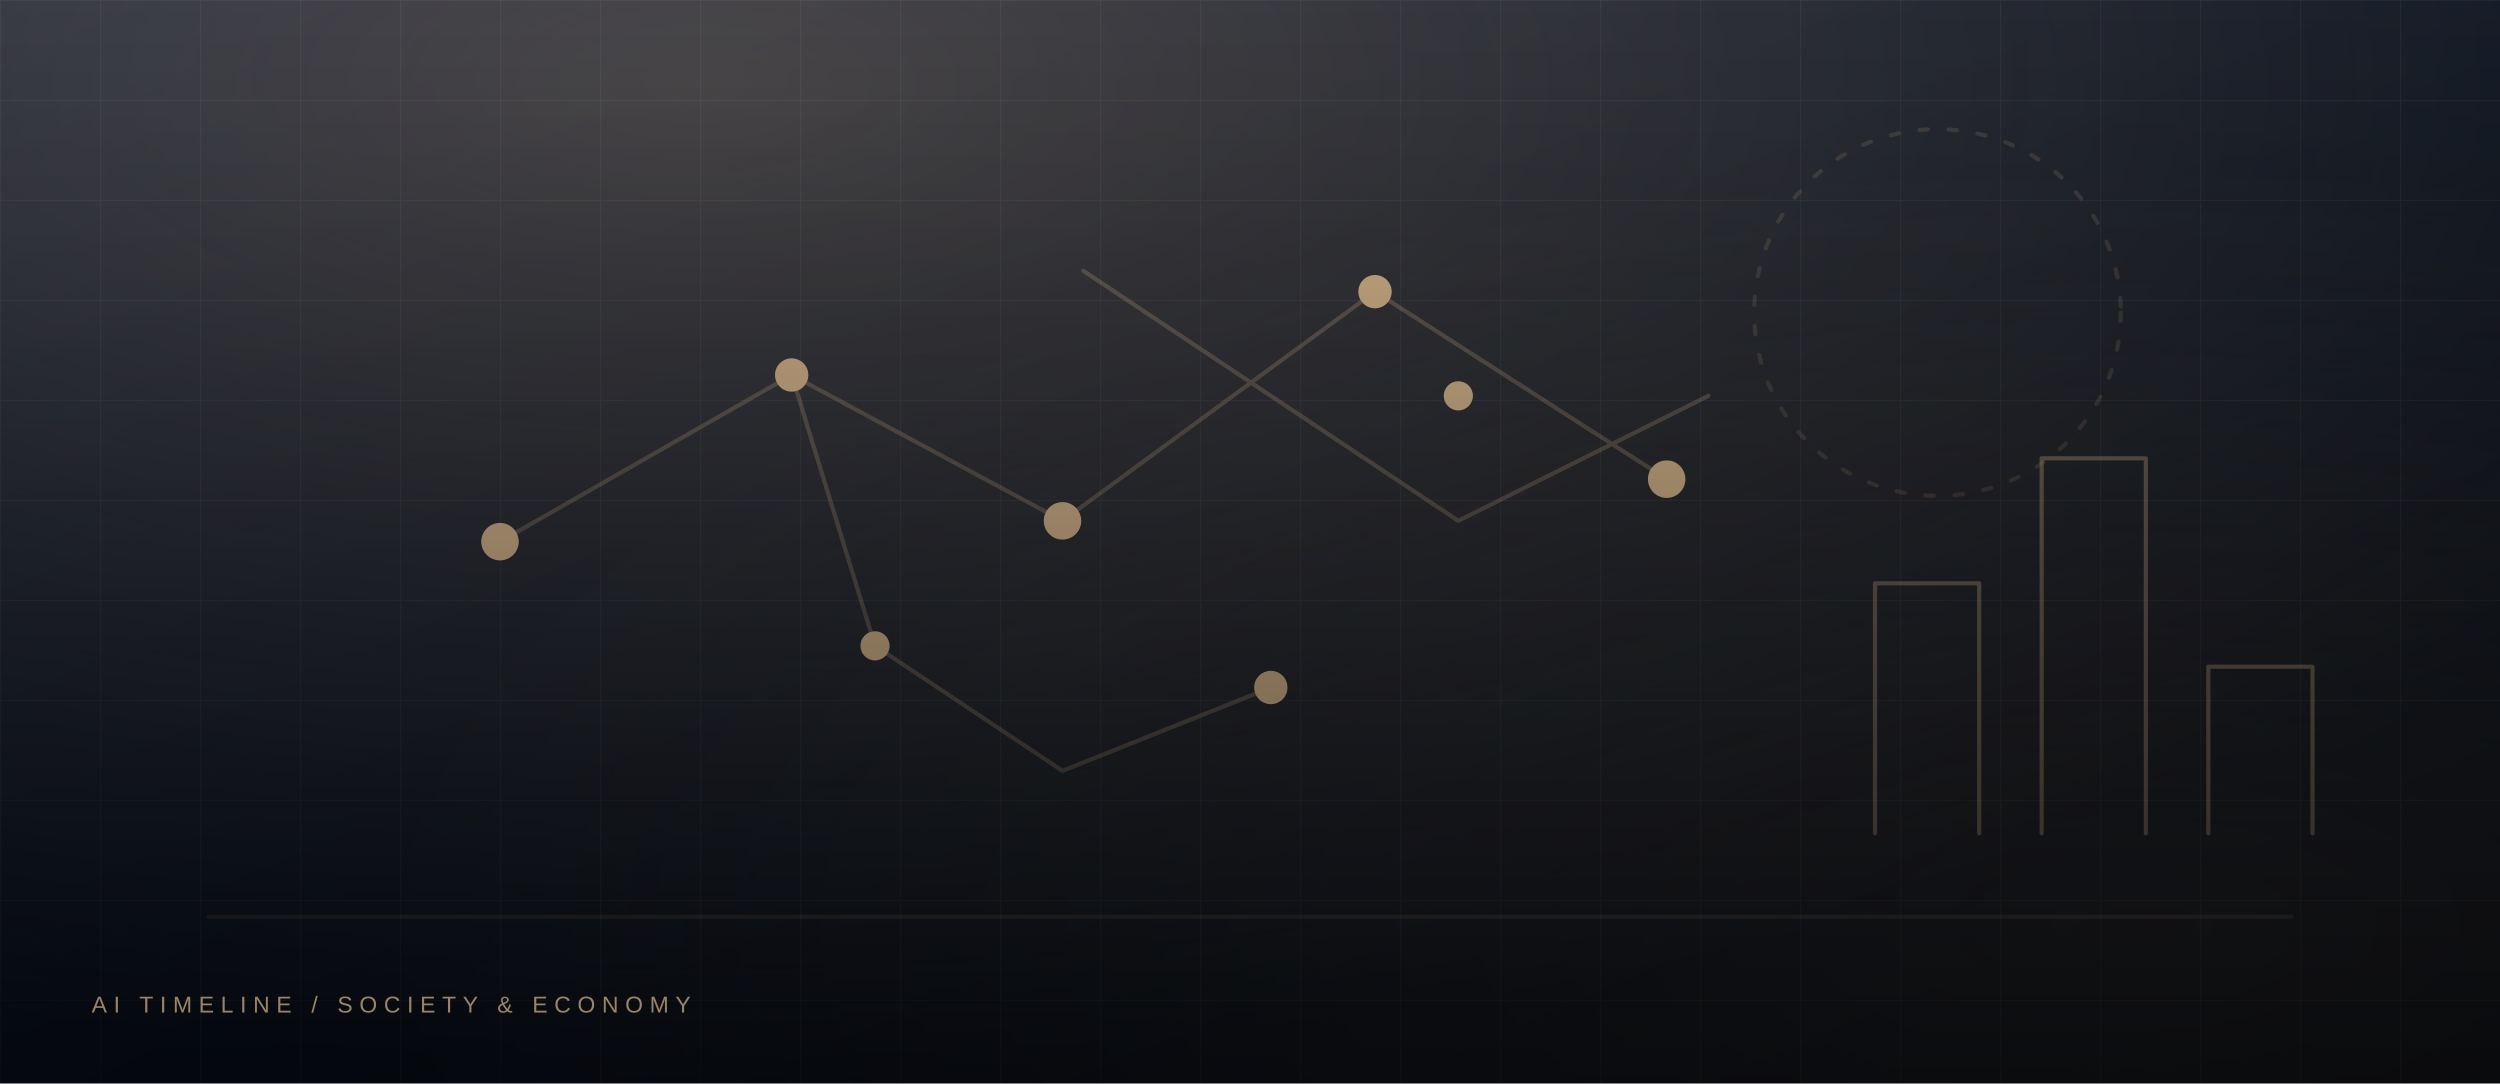
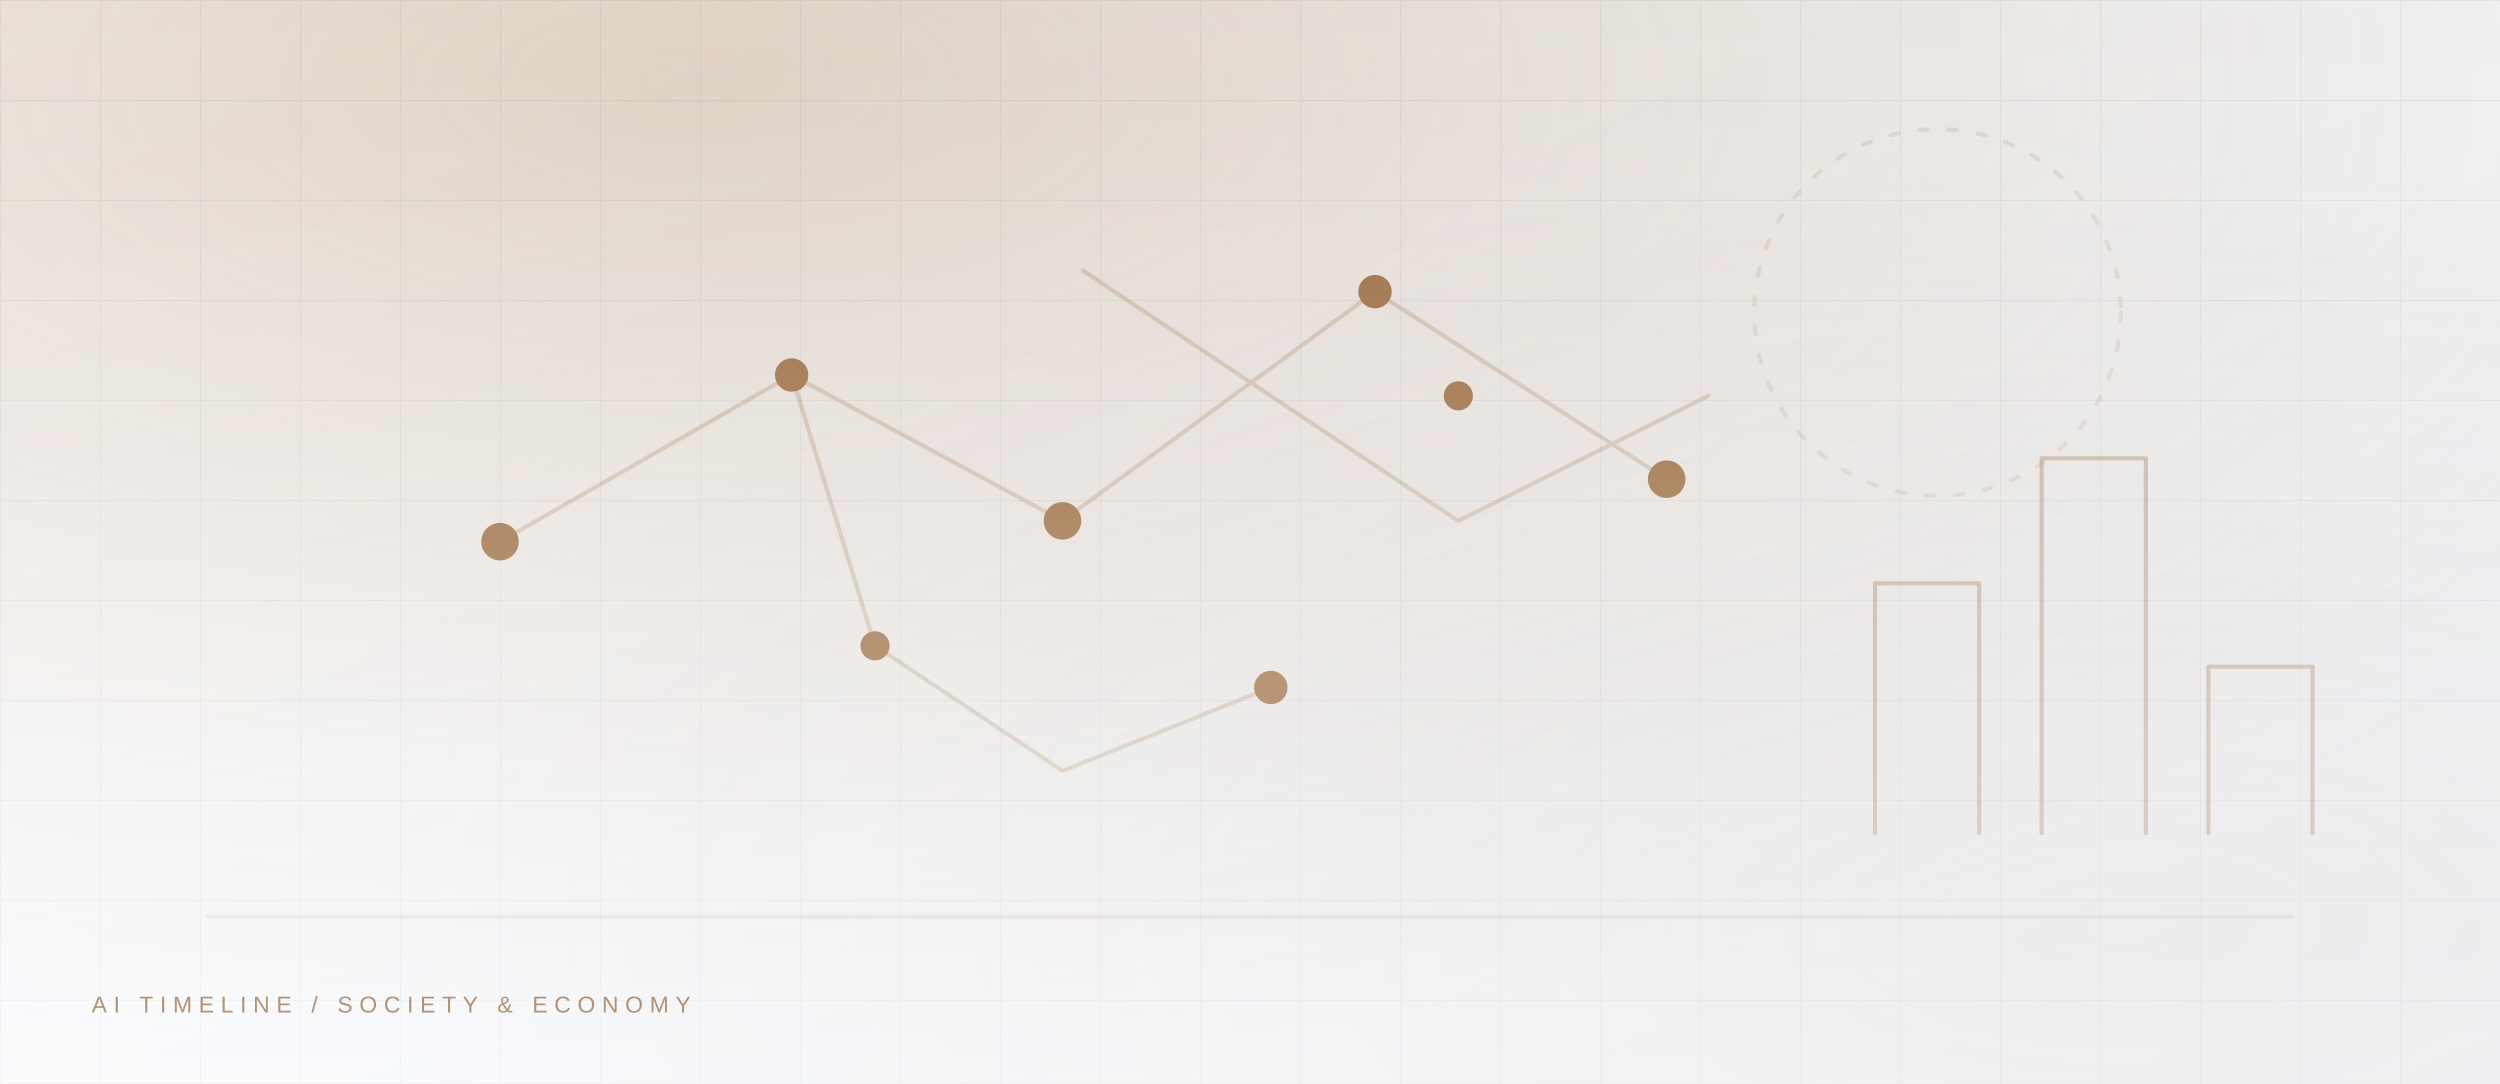
<svg xmlns="http://www.w3.org/2000/svg" width="1200" height="520" viewBox="0 0 1200 520" role="img">
  <defs>
    <linearGradient id="bg" x1="0" y1="0" x2="1" y2="1">
-       <stop offset="0" stop-color="#121d34" />
-       <stop offset=".55" stop-color="#0a1220" />
-       <stop offset="1" stop-color="#070b14" />
+       <stop offset="0" stop-color="#ffffff" />
+       <stop offset=".55" stop-color="#f4f7fc" />
+       <stop offset="1" stop-color="#e8eff8" />
    </linearGradient>
    <radialGradient id="glow" cx=".28" cy=".08" r=".9">
-       <stop offset="0" stop-color="#d3b38b" stop-opacity=".30" />
-       <stop offset="1" stop-color="#d3b38b" stop-opacity="0" />
+       <stop offset="0" stop-color="#9a6b3f" stop-opacity=".30" />
+       <stop offset="1" stop-color="#9a6b3f" stop-opacity="0" />
    </radialGradient>
    <radialGradient id="glow2" cx=".85" cy=".85" r=".7">
-       <stop offset="0" stop-color="#d3b38b" stop-opacity=".12" />
-       <stop offset="1" stop-color="#d3b38b" stop-opacity="0" />
+       <stop offset="0" stop-color="#9a6b3f" stop-opacity=".12" />
+       <stop offset="1" stop-color="#9a6b3f" stop-opacity="0" />
    </radialGradient>
    <pattern id="grid" width="48" height="48" patternUnits="userSpaceOnUse">
-       <path d="M48 0H0V48" fill="none" stroke="#ffffff" stroke-opacity=".05" />
+       <path d="M48 0H0V48" fill="none" stroke="#1f2937" stroke-opacity=".06" />
    </pattern>
    <linearGradient id="fade" x1="0" y1="0" x2="0" y2="1">
-       <stop offset="0" stop-color="#000" stop-opacity="0" />
-       <stop offset="1" stop-color="#000" stop-opacity=".58" />
+       <stop offset="0" stop-color="#ffffff" stop-opacity="0" />
+       <stop offset="1" stop-color="#ffffff" stop-opacity=".45" />
    </linearGradient>
  </defs>
  <rect width="1200" height="520" fill="url(#bg)" />
  <rect width="1200" height="520" fill="url(#glow)" />
  <rect width="1200" height="520" fill="url(#glow2)" />
  <rect width="1200" height="520" fill="url(#grid)" />
  <g fill="none" stroke-linecap="round" stroke-linejoin="round">
-     <g stroke="#d3b38b" stroke-opacity=".28" stroke-width="2">
+     <g stroke="#9a6b3f" stroke-opacity=".28" stroke-width="2">
      <path d="M240 260l140-80 130 70 150-110 140 90M380 180l40 130 90 60 100-40M520 130l180 120 120-60" />
    </g>
-     <g fill="#d3b38b" stroke="none">
+     <g fill="#9a6b3f" stroke="none">
      <circle cx="240" cy="260" r="9" />
      <circle cx="380" cy="180" r="8" />
      <circle cx="510" cy="250" r="9" />
      <circle cx="660" cy="140" r="8" />
      <circle cx="800" cy="230" r="9" />
      <circle cx="420" cy="310" r="7" />
      <circle cx="610" cy="330" r="8" />
      <circle cx="700" cy="190" r="7" />
    </g>
-     <g stroke="#d3b38b" stroke-opacity=".4" stroke-width="2">
+     <g stroke="#9a6b3f" stroke-opacity=".4" stroke-width="2">
      <path d="M900 400V280h50v120M980 400V220h50v180M1060 400V320h50v80" />
    </g>
-     <circle cx="930" cy="150" r="88" stroke="#d3b38b" stroke-opacity=".16" stroke-width="2" stroke-dasharray="4 10" />
-     <path d="M100 440h1000" stroke="#d3b38b" stroke-opacity=".15" stroke-width="2" />
+     <circle cx="930" cy="150" r="88" stroke="#9a6b3f" stroke-opacity=".16" stroke-width="2" stroke-dasharray="4 10" />
+     <path d="M100 440h1000" stroke="#9a6b3f" stroke-opacity=".15" stroke-width="2" />
  </g>
  <rect width="1200" height="520" fill="url(#fade)" />
-   <text x="44" y="486" font-family="Segoe UI, Arial, sans-serif" font-size="11" letter-spacing="3.2" fill="#d3b38b" fill-opacity=".72">AI TIMELINE / SOCIETY &amp; ECONOMY</text>
+   <text x="44" y="486" font-family="Segoe UI, Arial, sans-serif" font-size="11" letter-spacing="3.2" fill="#9a6b3f" fill-opacity=".72">AI TIMELINE / SOCIETY &amp; ECONOMY</text>
</svg>
